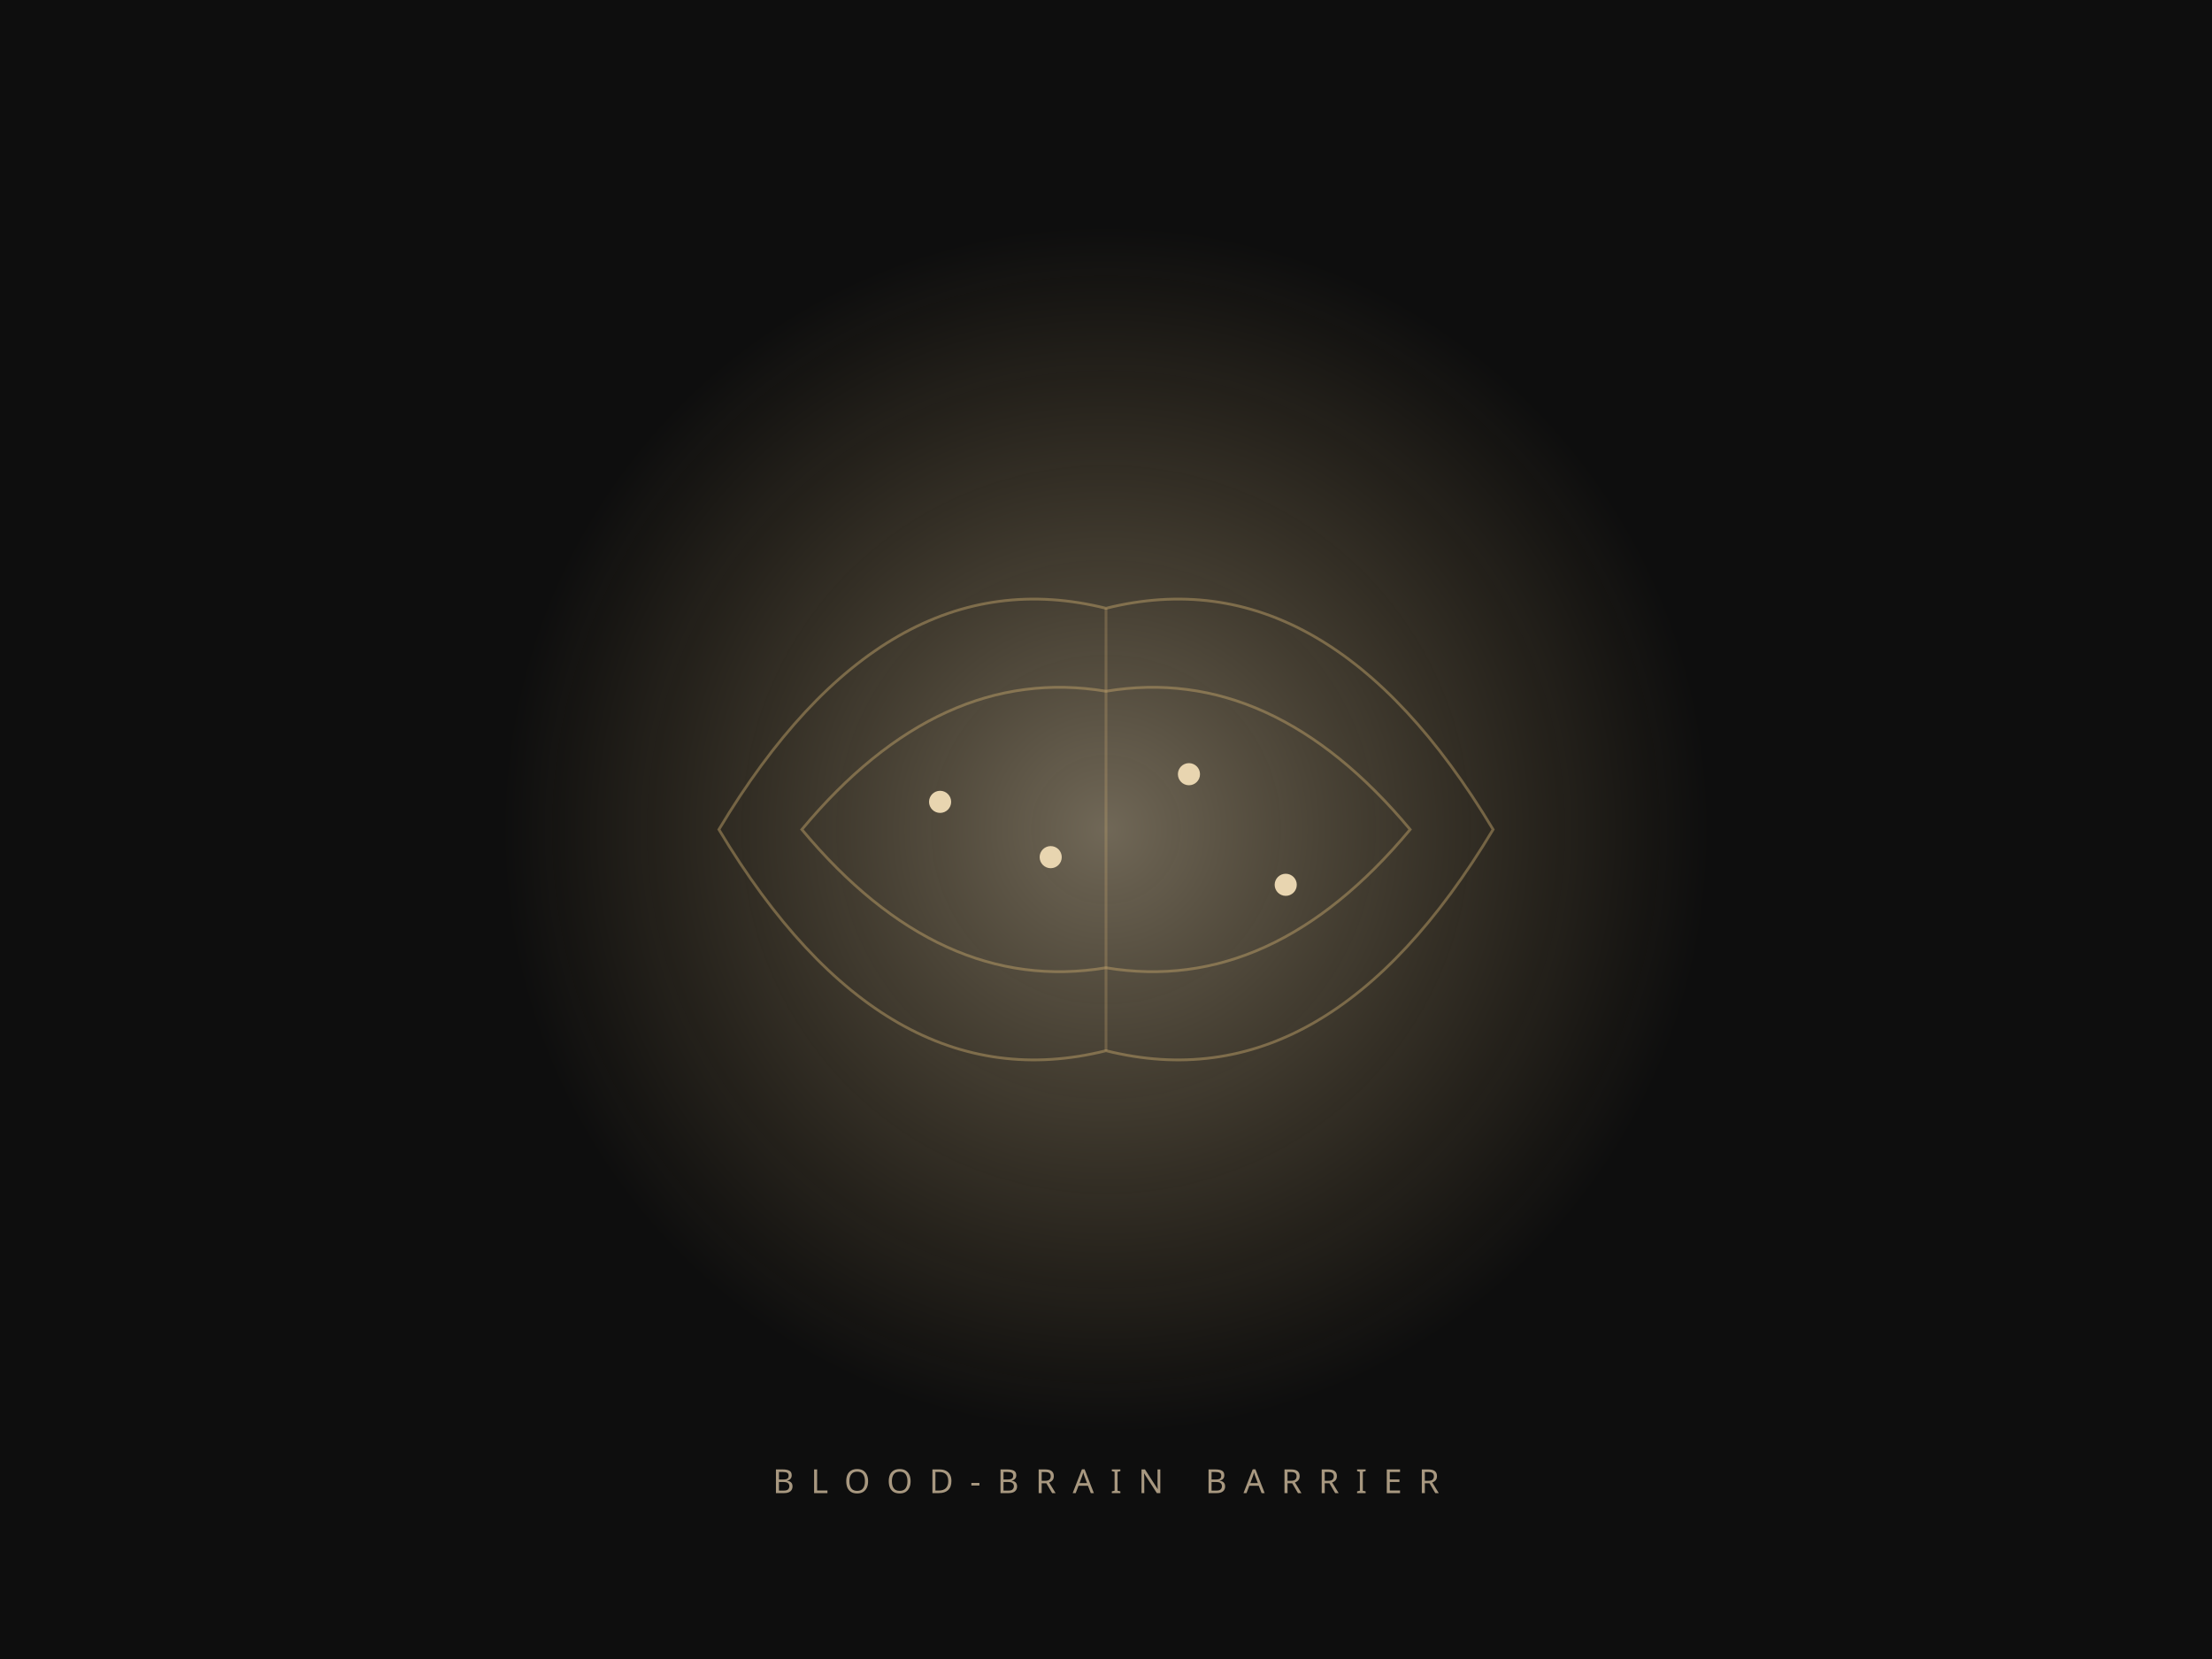
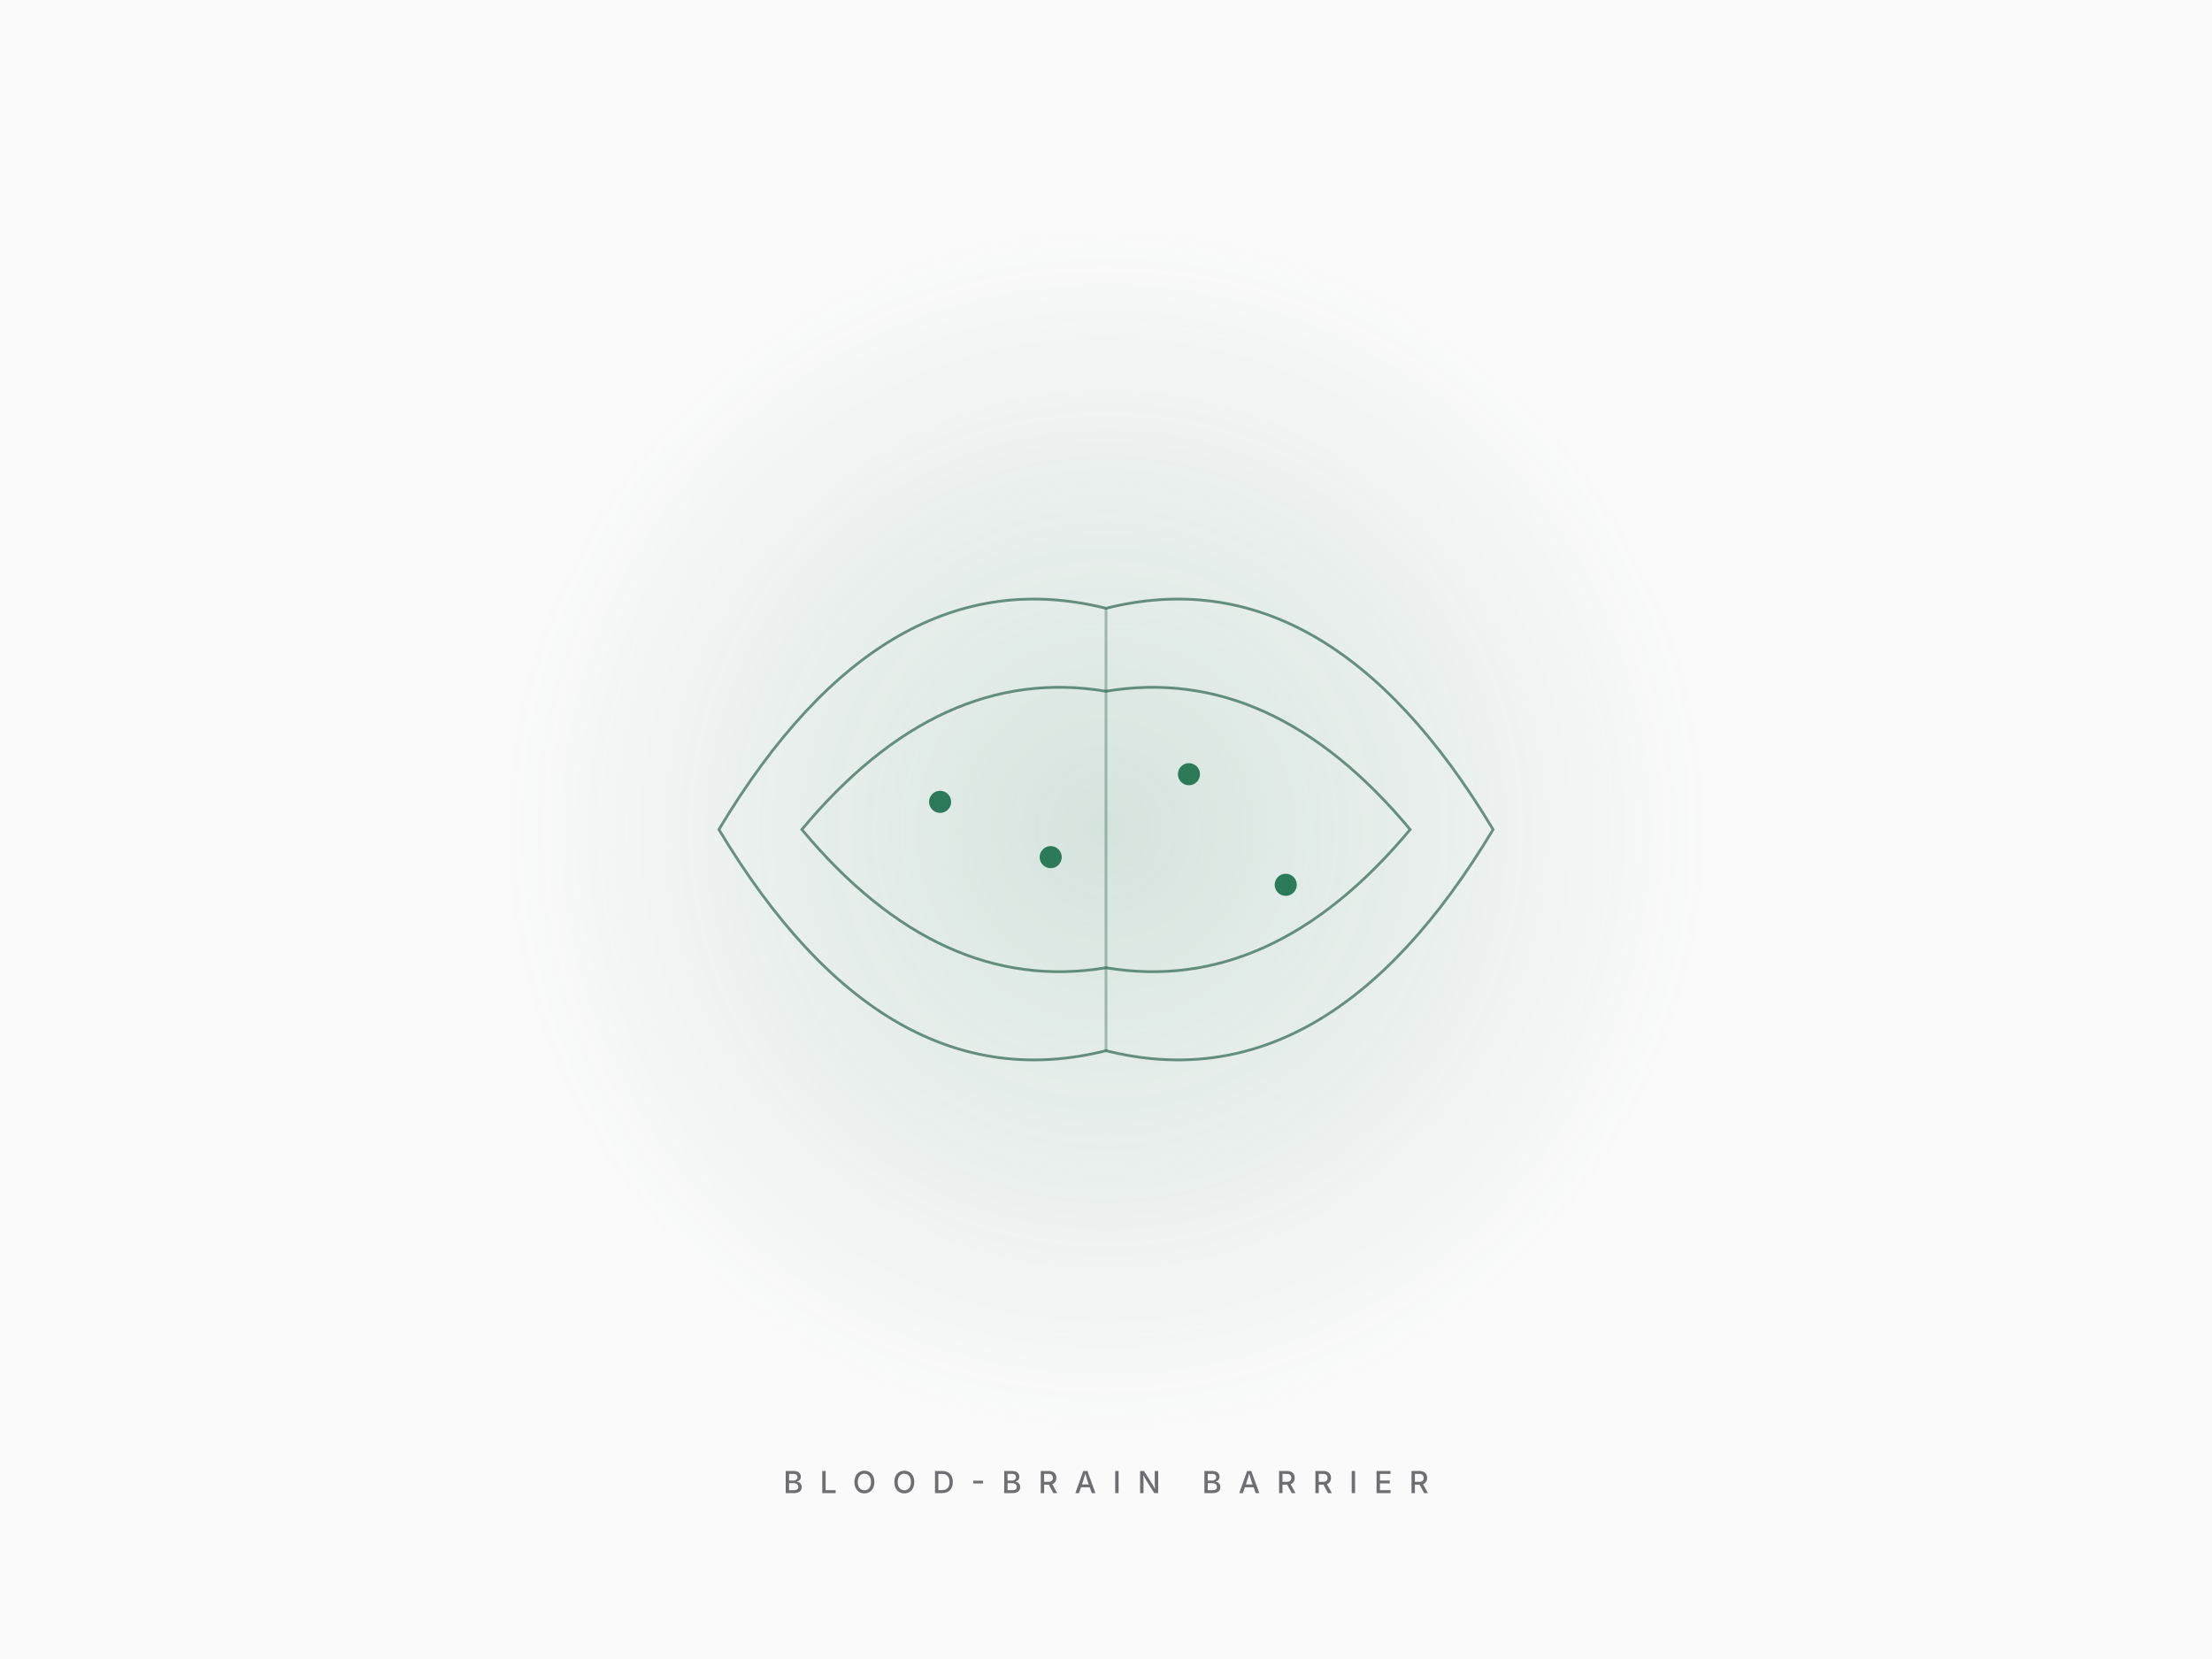
<svg xmlns="http://www.w3.org/2000/svg" viewBox="0 0 800 600" role="img" aria-label="Astaxanthin essay">
  <defs>
    <radialGradient id="brain" cx="50%" cy="50%" r="50%">
-       <stop offset="0%" stop-color="#E8D5B0" stop-opacity="0.45" />
-       <stop offset="100%" stop-color="#C9A96E" stop-opacity="0" />
+       <stop offset="0%" stop-color="#2D7A5B" stop-opacity="0.18" />
+       <stop offset="100%" stop-color="#2D7A5B" stop-opacity="0" />
    </radialGradient>
  </defs>
-   <rect width="800" height="600" fill="#0E0E0E" />
+   <rect width="800" height="600" fill="#FAFAFA" />
  <circle cx="400" cy="300" r="220" fill="url(#brain)" />
-   <g stroke="#C9A96E" stroke-opacity="0.45" fill="none">
+   <g stroke="#1F5C44" stroke-opacity="0.65" fill="none">
    <path d="M 260 300 Q 320 200, 400 220 Q 480 200, 540 300 Q 480 400, 400 380 Q 320 400, 260 300 Z" />
    <path d="M 290 300 Q 340 240, 400 250 Q 460 240, 510 300 Q 460 360, 400 350 Q 340 360, 290 300 Z" />
-     <path d="M 400 220 L 400 380" stroke-opacity="0.3" />
+     <path d="M 400 220 L 400 380" stroke-opacity="0.35" />
  </g>
-   <g fill="#E8D5B0">
+   <g fill="#2D7A5B">
    <circle cx="340" cy="290" r="4" />
    <circle cx="380" cy="310" r="4" />
    <circle cx="430" cy="280" r="4" />
    <circle cx="465" cy="320" r="4" />
  </g>
-   <text x="400" y="540" text-anchor="middle" fill="#A89880" font-family="Syncopate, sans-serif" font-size="12" letter-spacing="6">BLOOD-BRAIN BARRIER</text>
+   <text x="400" y="540" text-anchor="middle" fill="#6E6E73" font-family="Inter, sans-serif" font-size="11" font-weight="500" letter-spacing="6">BLOOD-BRAIN BARRIER</text>
</svg>
